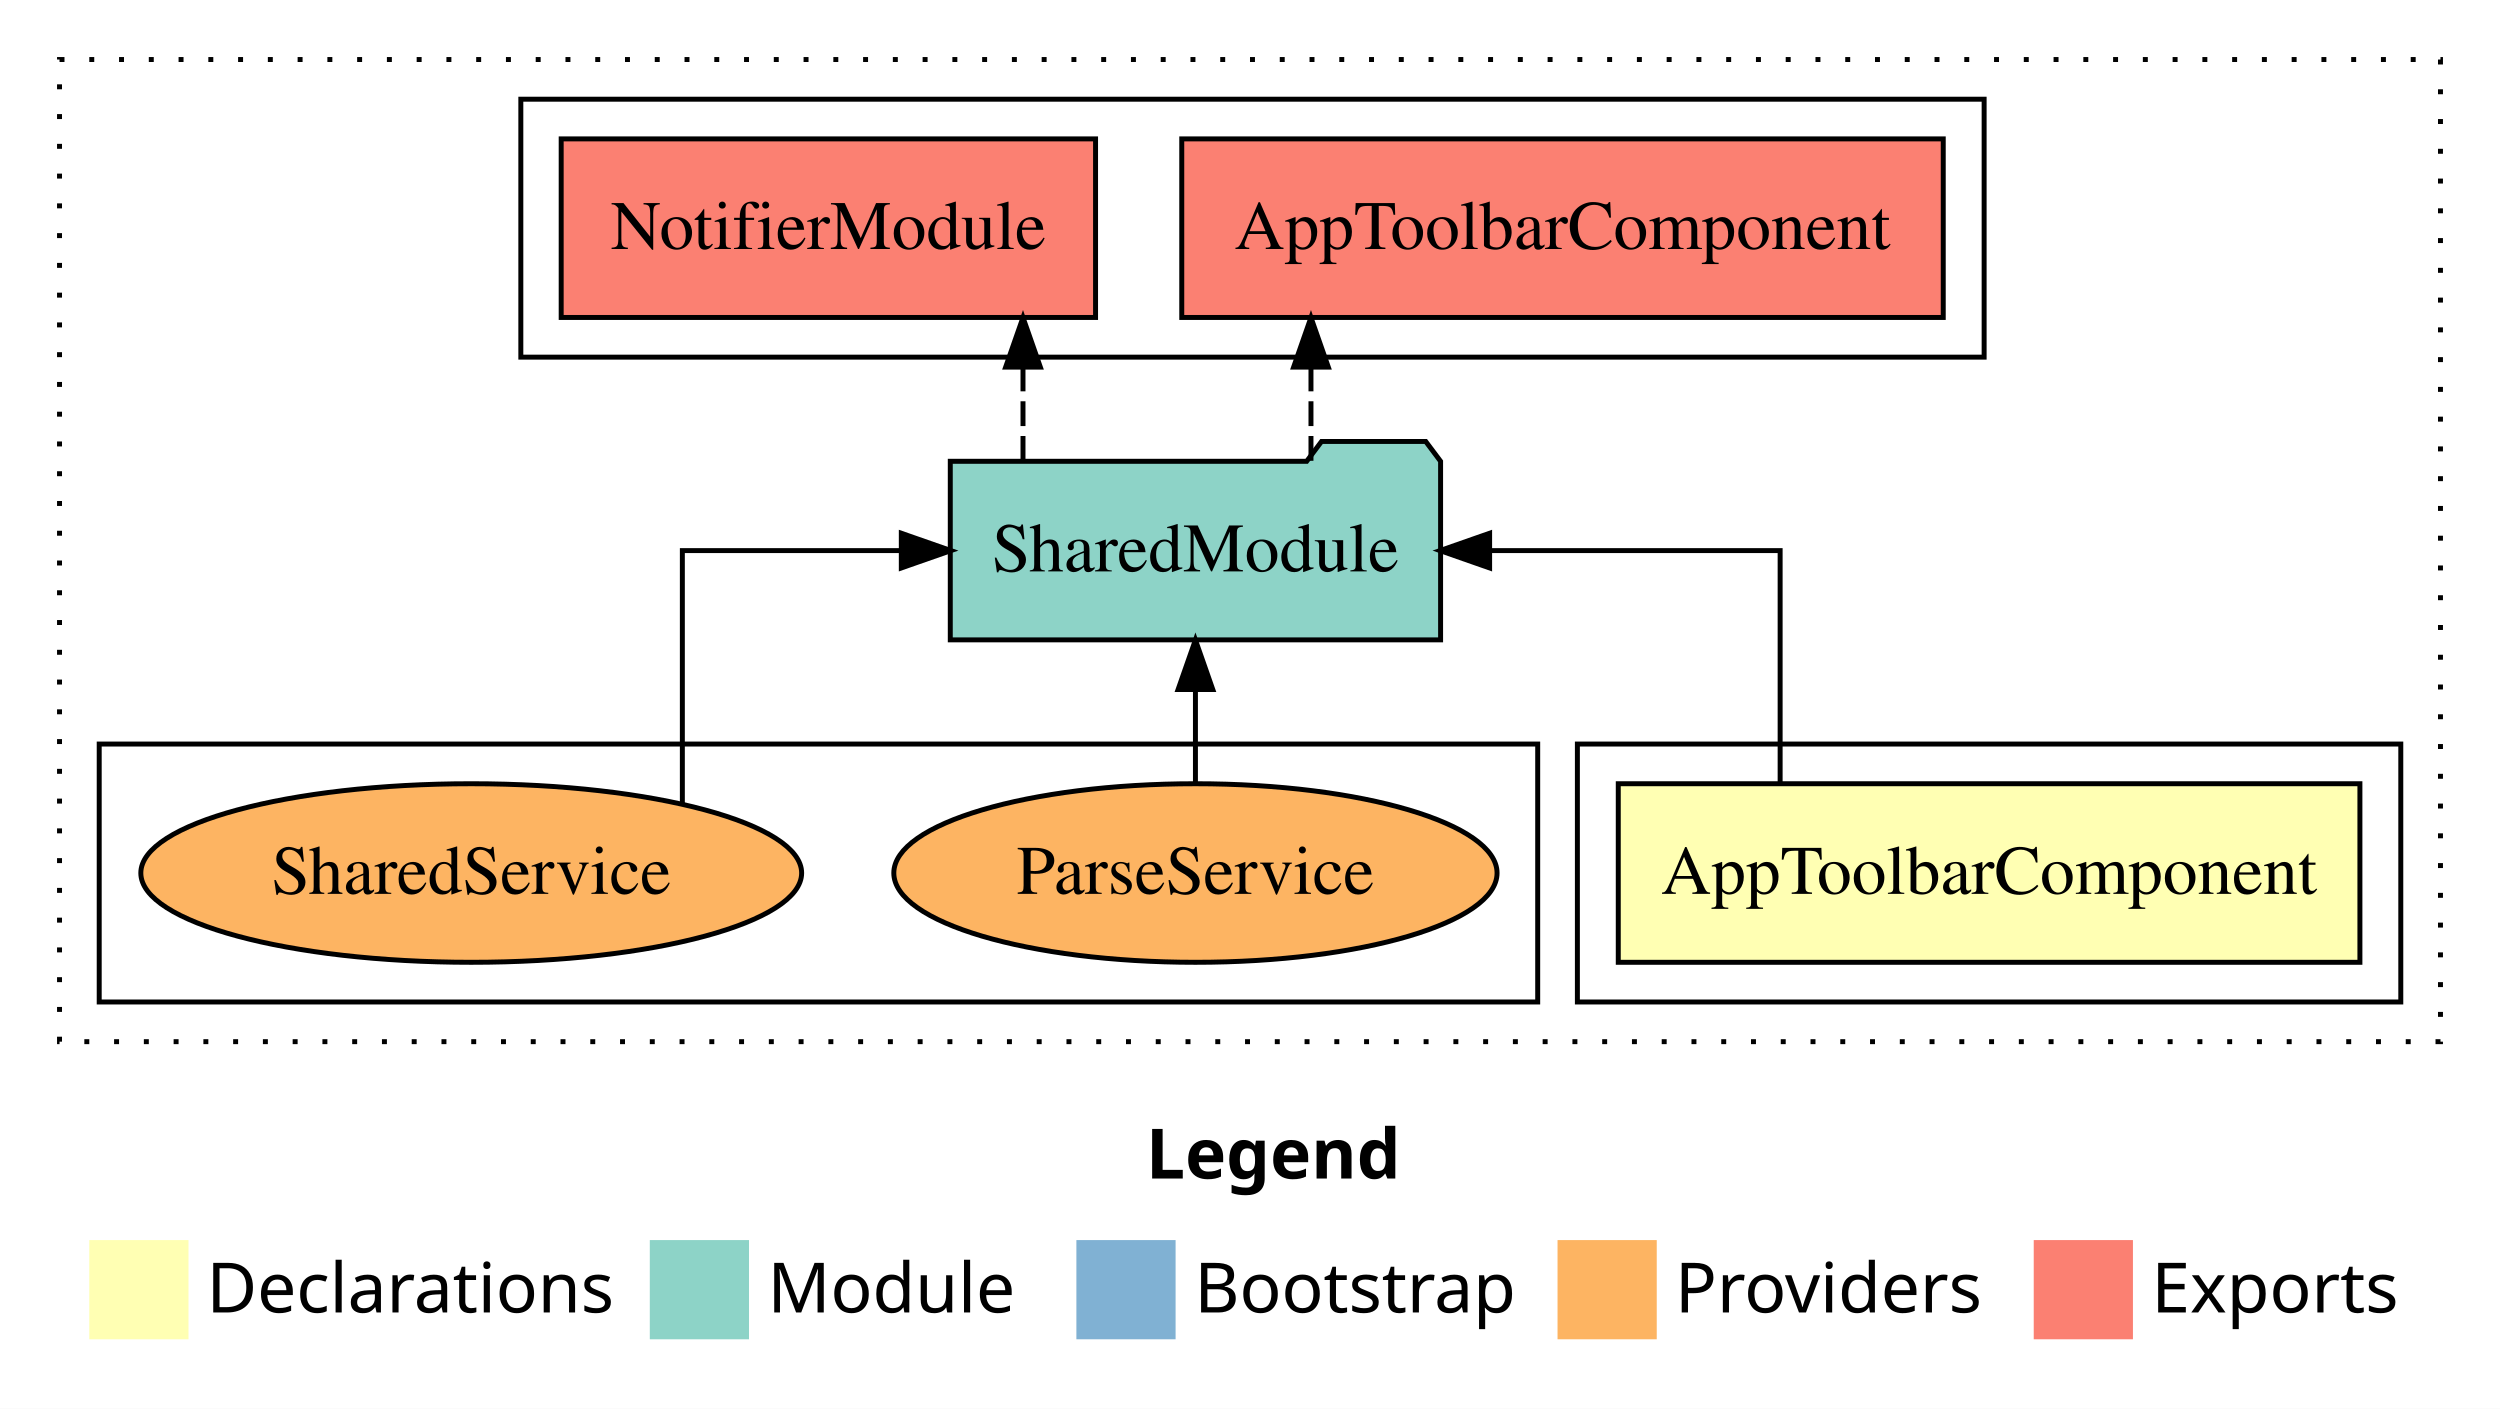
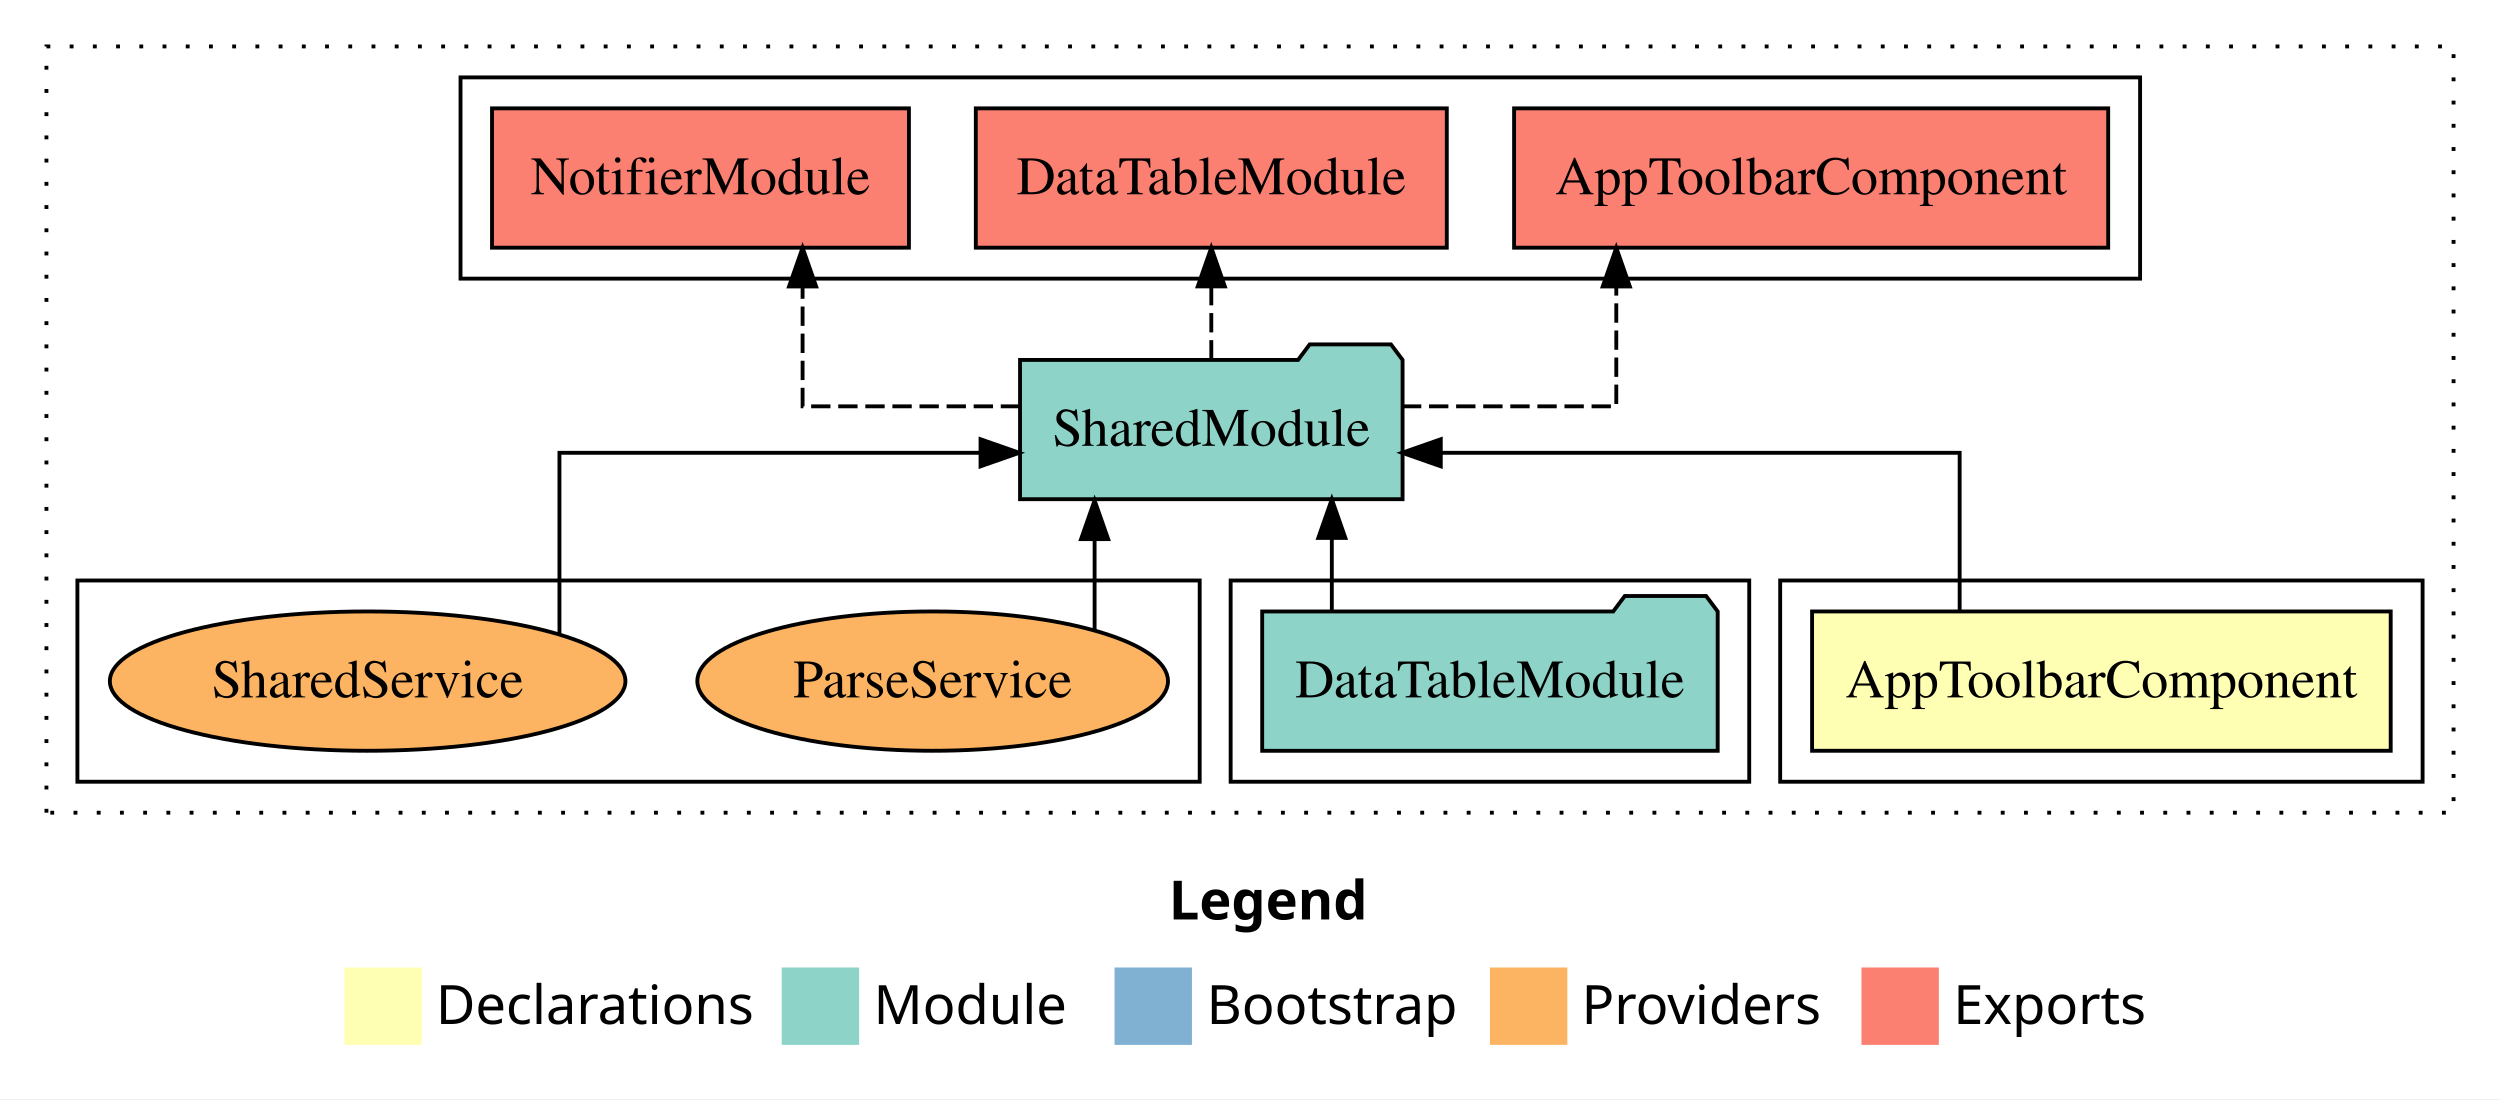
- <svg xmlns="http://www.w3.org/2000/svg" width="504pt" height="284pt" viewBox="0.00 0.00 504.00 284.00">
+ <svg xmlns="http://www.w3.org/2000/svg" width="646pt" height="284pt" viewBox="0.00 0.00 646.00 284.00">
  <g id="graph0" class="graph" transform="scale(1 1) rotate(0) translate(4 280)">
-     <polygon fill="#ffffff" stroke="transparent" points="-4,4 -4,-280 500,-280 500,4 -4,4" />
-     <text text-anchor="start" x="227.009" y="-42.4" font-family="sans-serif" font-weight="bold" font-size="14.00" fill="#000000">Legend</text>
-     <polygon fill="#ffffb3" stroke="transparent" points="14,-10 14,-30 34,-30 34,-10 14,-10" />
-     <text text-anchor="start" x="37.629" y="-15.4" font-family="sans-serif" font-size="14.00" fill="#000000">  Declarations</text>
-     <polygon fill="#8dd3c7" stroke="transparent" points="127,-10 127,-30 147,-30 147,-10 127,-10" />
-     <text text-anchor="start" x="150.725" y="-15.4" font-family="sans-serif" font-size="14.00" fill="#000000">  Module</text>
-     <polygon fill="#80b1d3" stroke="transparent" points="213,-10 213,-30 233,-30 233,-10 213,-10" />
-     <text text-anchor="start" x="236.781" y="-15.4" font-family="sans-serif" font-size="14.00" fill="#000000">  Bootstrap</text>
-     <polygon fill="#fdb462" stroke="transparent" points="310,-10 310,-30 330,-30 330,-10 310,-10" />
-     <text text-anchor="start" x="333.673" y="-15.4" font-family="sans-serif" font-size="14.00" fill="#000000">  Providers</text>
-     <polygon fill="#fb8072" stroke="transparent" points="406,-10 406,-30 426,-30 426,-10 406,-10" />
-     <text text-anchor="start" x="429.726" y="-15.4" font-family="sans-serif" font-size="14.00" fill="#000000">  Exports</text>
+     <polygon fill="#ffffff" stroke="transparent" points="-4,4 -4,-280 642,-280 642,4 -4,4" />
+     <text text-anchor="start" x="298.009" y="-42.4" font-family="sans-serif" font-weight="bold" font-size="14.00" fill="#000000">Legend</text>
+     <polygon fill="#ffffb3" stroke="transparent" points="85,-10 85,-30 105,-30 105,-10 85,-10" />
+     <text text-anchor="start" x="108.629" y="-15.4" font-family="sans-serif" font-size="14.00" fill="#000000">  Declarations</text>
+     <polygon fill="#8dd3c7" stroke="transparent" points="198,-10 198,-30 218,-30 218,-10 198,-10" />
+     <text text-anchor="start" x="221.725" y="-15.4" font-family="sans-serif" font-size="14.00" fill="#000000">  Module</text>
+     <polygon fill="#80b1d3" stroke="transparent" points="284,-10 284,-30 304,-30 304,-10 284,-10" />
+     <text text-anchor="start" x="307.781" y="-15.4" font-family="sans-serif" font-size="14.00" fill="#000000">  Bootstrap</text>
+     <polygon fill="#fdb462" stroke="transparent" points="381,-10 381,-30 401,-30 401,-10 381,-10" />
+     <text text-anchor="start" x="404.673" y="-15.4" font-family="sans-serif" font-size="14.00" fill="#000000">  Providers</text>
+     <polygon fill="#fb8072" stroke="transparent" points="477,-10 477,-30 497,-30 497,-10 477,-10" />
+     <text text-anchor="start" x="500.726" y="-15.4" font-family="sans-serif" font-size="14.00" fill="#000000">  Exports</text>
    <g id="clust1" class="cluster">
-       <polygon fill="none" stroke="#000000" stroke-dasharray="1,5" points="8,-70 8,-268 488,-268 488,-70 8,-70" />
+       <polygon fill="none" stroke="#000000" stroke-dasharray="1,5" points="8,-70 8,-268 630,-268 630,-70 8,-70" />
    </g>
    <g id="clust2" class="cluster">
-       <polygon fill="none" stroke="#000000" points="314,-78 314,-130 480,-130 480,-78 314,-78" />
+       <polygon fill="none" stroke="#000000" points="456,-78 456,-130 622,-130 622,-78 456,-78" />
+     </g>
+     <g id="clust4" class="cluster">
+       <polygon fill="none" stroke="#000000" points="314,-78 314,-130 448,-130 448,-78 314,-78" />
    </g>
    <g id="clust5" class="cluster">
-       <polygon fill="none" stroke="#000000" points="101,-208 101,-260 396,-260 396,-208 101,-208" />
+       <polygon fill="none" stroke="#000000" points="115,-208 115,-260 549,-260 549,-208 115,-208" />
    </g>
    <g id="clust7" class="cluster">
      <polygon fill="none" stroke="#000000" points="16,-78 16,-130 306,-130 306,-78 16,-78" />
    </g>
    <g id="node1" class="node">
-       <polygon fill="#ffffb3" stroke="#000000" points="471.758,-122 322.242,-122 322.242,-86 471.758,-86 471.758,-122" />
-       <text text-anchor="middle" x="397" y="-99.8" font-family="Times,serif" font-size="14.00" fill="#000000">AppToolbarComponent</text>
+       <polygon fill="#ffffb3" stroke="#000000" points="613.758,-122 464.242,-122 464.242,-86 613.758,-86 613.758,-122" />
+       <text text-anchor="middle" x="539" y="-99.8" font-family="Times,serif" font-size="14.00" fill="#000000">AppToolbarComponent</text>
    </g>
    <g id="node2" class="node">
-       <polygon fill="#8dd3c7" stroke="#000000" points="286.423,-187 283.423,-191 262.423,-191 259.423,-187 187.577,-187 187.577,-151 286.423,-151 286.423,-187" />
-       <text text-anchor="middle" x="237" y="-164.8" font-family="Times,serif" font-size="14.00" fill="#000000">SharedModule</text>
+       <polygon fill="#8dd3c7" stroke="#000000" points="358.423,-187 355.423,-191 334.423,-191 331.423,-187 259.577,-187 259.577,-151 358.423,-151 358.423,-187" />
+       <text text-anchor="middle" x="309" y="-164.8" font-family="Times,serif" font-size="14.00" fill="#000000">SharedModule</text>
    </g>
    <g id="edge1" class="edge">
-       <path fill="none" stroke="#000000" d="M354.875,-122.106C354.875,-141.339 354.875,-169 354.875,-169 354.875,-169 296.307,-169 296.307,-169" />
-       <polygon fill="#000000" stroke="#000000" points="296.307,-165.5 286.307,-169 296.307,-172.5 296.307,-165.5" />
+       <path fill="none" stroke="#000000" d="M502.375,-122.022C502.375,-139.373 502.375,-163 502.375,-163 502.375,-163 368.297,-163 368.297,-163" />
+       <polygon fill="#000000" stroke="#000000" points="368.297,-159.5 358.297,-163 368.297,-166.5 368.297,-159.5" />
+     </g>
+     <g id="node4" class="node">
+       <polygon fill="#fb8072" stroke="#000000" points="540.758,-252 387.242,-252 387.242,-216 540.758,-216 540.758,-252" />
+       <text text-anchor="middle" x="464" y="-229.8" font-family="Times,serif" font-size="14.00" fill="#000000">AppToolbarComponent </text>
+     </g>
+     <g id="edge3" class="edge">
+       <path fill="none" stroke="#000000" stroke-dasharray="5,2" d="M358.26,-175C385.402,-175 413.648,-175 413.648,-175 413.648,-175 413.648,-205.977 413.648,-205.977" />
+       <polygon fill="#000000" stroke="#000000" points="410.148,-205.977 413.648,-215.977 417.148,-205.977 410.148,-205.977" />
+     </g>
+     <g id="node5" class="node">
+       <polygon fill="#fb8072" stroke="#000000" points="369.849,-252 248.151,-252 248.151,-216 369.849,-216 369.849,-252" />
+       <text text-anchor="middle" x="309" y="-229.8" font-family="Times,serif" font-size="14.00" fill="#000000">DataTableModule </text>
+     </g>
+     <g id="edge4" class="edge">
+       <path fill="none" stroke="#000000" stroke-dasharray="5,2" d="M309,-187.106C309,-187.106 309,-205.991 309,-205.991" />
+       <polygon fill="#000000" stroke="#000000" points="305.5,-205.991 309,-215.991 312.5,-205.991 305.5,-205.991" />
+     </g>
+     <g id="node6" class="node">
+       <polygon fill="#fb8072" stroke="#000000" points="230.865,-252 123.135,-252 123.135,-216 230.865,-216 230.865,-252" />
+       <text text-anchor="middle" x="177" y="-229.8" font-family="Times,serif" font-size="14.00" fill="#000000">NotifierModule </text>
+     </g>
+     <g id="edge5" class="edge">
+       <path fill="none" stroke="#000000" stroke-dasharray="5,2" d="M259.596,-175C232.109,-175 203.389,-175 203.389,-175 203.389,-175 203.389,-205.977 203.389,-205.977" />
+       <polygon fill="#000000" stroke="#000000" points="199.889,-205.977 203.389,-215.977 206.889,-205.977 199.889,-205.977" />
    </g>
    <g id="node3" class="node">
-       <polygon fill="#fb8072" stroke="#000000" points="387.758,-252 234.242,-252 234.242,-216 387.758,-216 387.758,-252" />
-       <text text-anchor="middle" x="311" y="-229.8" font-family="Times,serif" font-size="14.00" fill="#000000">AppToolbarComponent </text>
+       <polygon fill="#8dd3c7" stroke="#000000" points="439.849,-122 436.849,-126 415.849,-126 412.849,-122 322.151,-122 322.151,-86 439.849,-86 439.849,-122" />
+       <text text-anchor="middle" x="381" y="-99.8" font-family="Times,serif" font-size="14.00" fill="#000000">DataTableModule</text>
    </g>
    <g id="edge2" class="edge">
-       <path fill="none" stroke="#000000" stroke-dasharray="5,2" d="M260.291,-187.106C260.291,-187.106 260.291,-205.991 260.291,-205.991" />
-       <polygon fill="#000000" stroke="#000000" points="256.791,-205.991 260.291,-215.991 263.791,-205.991 256.791,-205.991" />
+       <path fill="none" stroke="#000000" d="M340.143,-122.106C340.143,-122.106 340.143,-140.991 340.143,-140.991" />
+       <polygon fill="#000000" stroke="#000000" points="336.644,-140.991 340.143,-150.991 343.644,-140.991 336.644,-140.991" />
    </g>
-     <g id="node4" class="node">
-       <polygon fill="#fb8072" stroke="#000000" points="216.865,-252 109.135,-252 109.135,-216 216.865,-216 216.865,-252" />
-       <text text-anchor="middle" x="163" y="-229.8" font-family="Times,serif" font-size="14.00" fill="#000000">NotifierModule </text>
-     </g>
-     <g id="edge3" class="edge">
-       <path fill="none" stroke="#000000" stroke-dasharray="5,2" d="M202.236,-187.106C202.236,-187.106 202.236,-205.991 202.236,-205.991" />
-       <polygon fill="#000000" stroke="#000000" points="198.736,-205.991 202.236,-215.991 205.736,-205.991 198.736,-205.991" />
-     </g>
-     <g id="node5" class="node">
+     <g id="node7" class="node">
      <ellipse fill="#fdb462" stroke="#000000" cx="237" cy="-104" rx="60.808" ry="18" />
      <text text-anchor="middle" x="237" y="-99.8" font-family="Times,serif" font-size="14.00" fill="#000000">ParseService</text>
    </g>
-     <g id="edge4" class="edge">
-       <path fill="none" stroke="#000000" d="M237,-122.106C237,-122.106 237,-140.991 237,-140.991" />
-       <polygon fill="#000000" stroke="#000000" points="233.5,-140.991 237,-150.991 240.5,-140.991 233.5,-140.991" />
+     <g id="edge6" class="edge">
+       <path fill="none" stroke="#000000" d="M278.846,-117.154C278.846,-117.154 278.846,-140.694 278.846,-140.694" />
+       <polygon fill="#000000" stroke="#000000" points="275.347,-140.694 278.846,-150.694 282.347,-140.694 275.347,-140.694" />
    </g>
-     <g id="node6" class="node">
+     <g id="node8" class="node">
      <ellipse fill="#fdb462" stroke="#000000" cx="91" cy="-104" rx="66.611" ry="18" />
      <text text-anchor="middle" x="91" y="-99.8" font-family="Times,serif" font-size="14.00" fill="#000000">SharedService</text>
    </g>
-     <g id="edge5" class="edge">
-       <path fill="none" stroke="#000000" d="M133.562,-118.104C133.562,-137.221 133.562,-169 133.562,-169 133.562,-169 177.704,-169 177.704,-169" />
-       <polygon fill="#000000" stroke="#000000" points="177.704,-172.5 187.704,-169 177.704,-165.5 177.704,-172.5" />
+     <g id="edge7" class="edge">
+       <path fill="none" stroke="#000000" d="M140.562,-116.225C140.562,-133.506 140.562,-163 140.562,-163 140.562,-163 249.374,-163 249.374,-163" />
+       <polygon fill="#000000" stroke="#000000" points="249.374,-166.5 259.374,-163 249.374,-159.5 249.374,-166.5" />
    </g>
  </g>
</svg>
